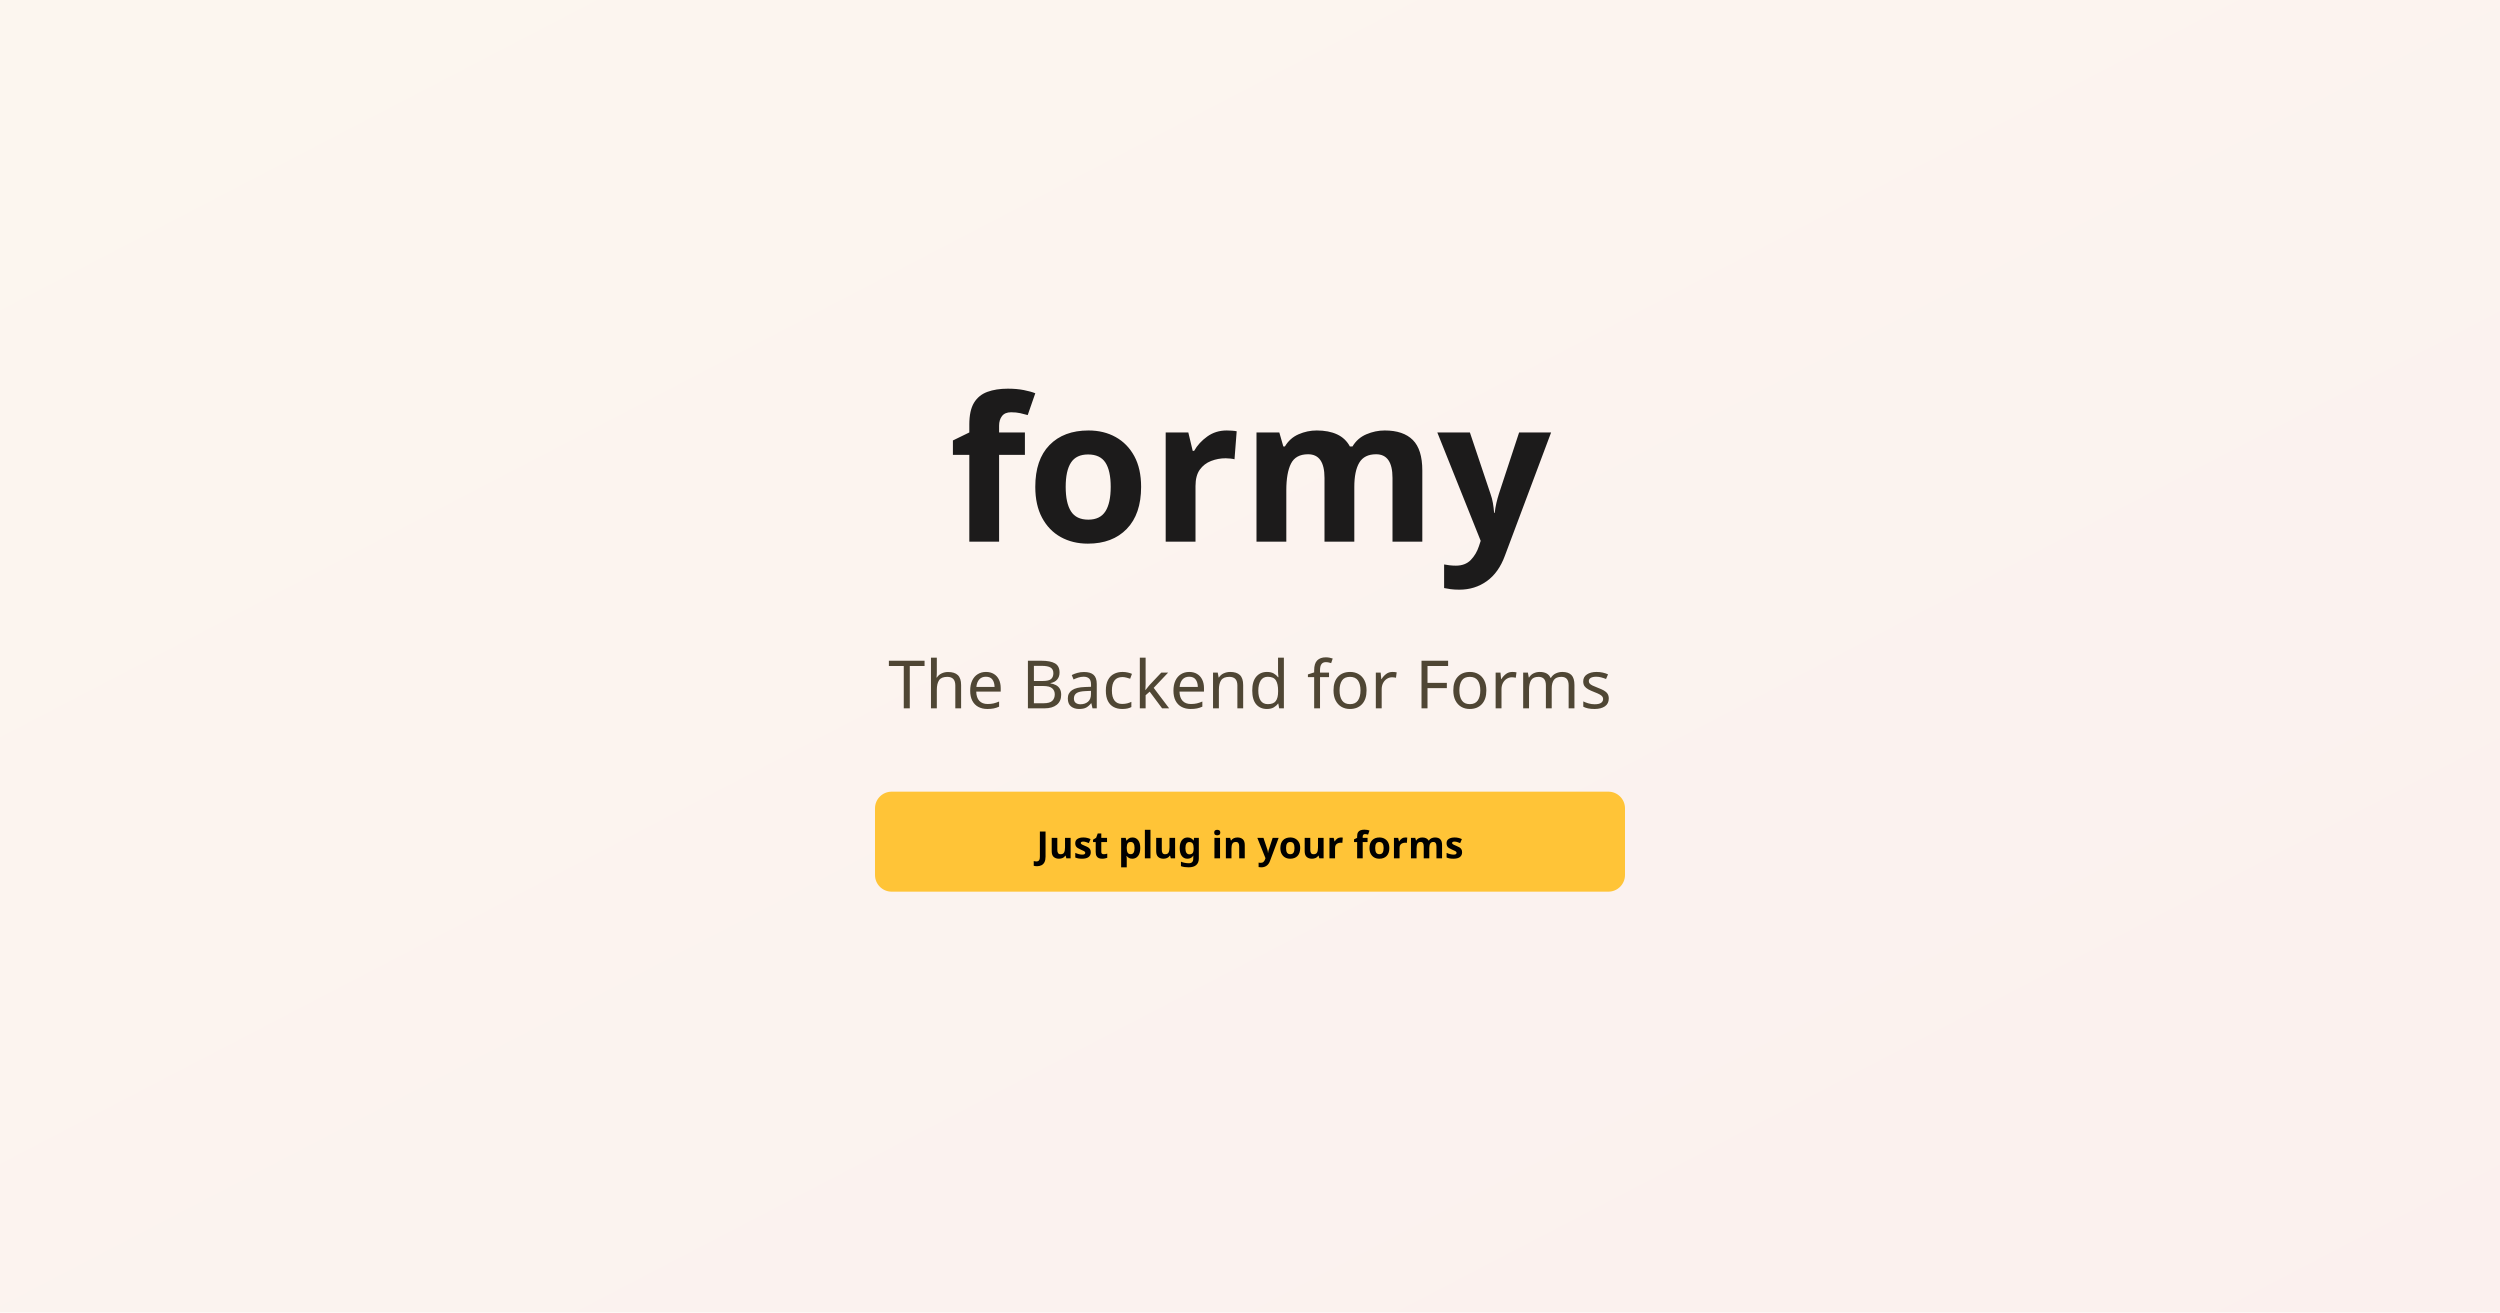
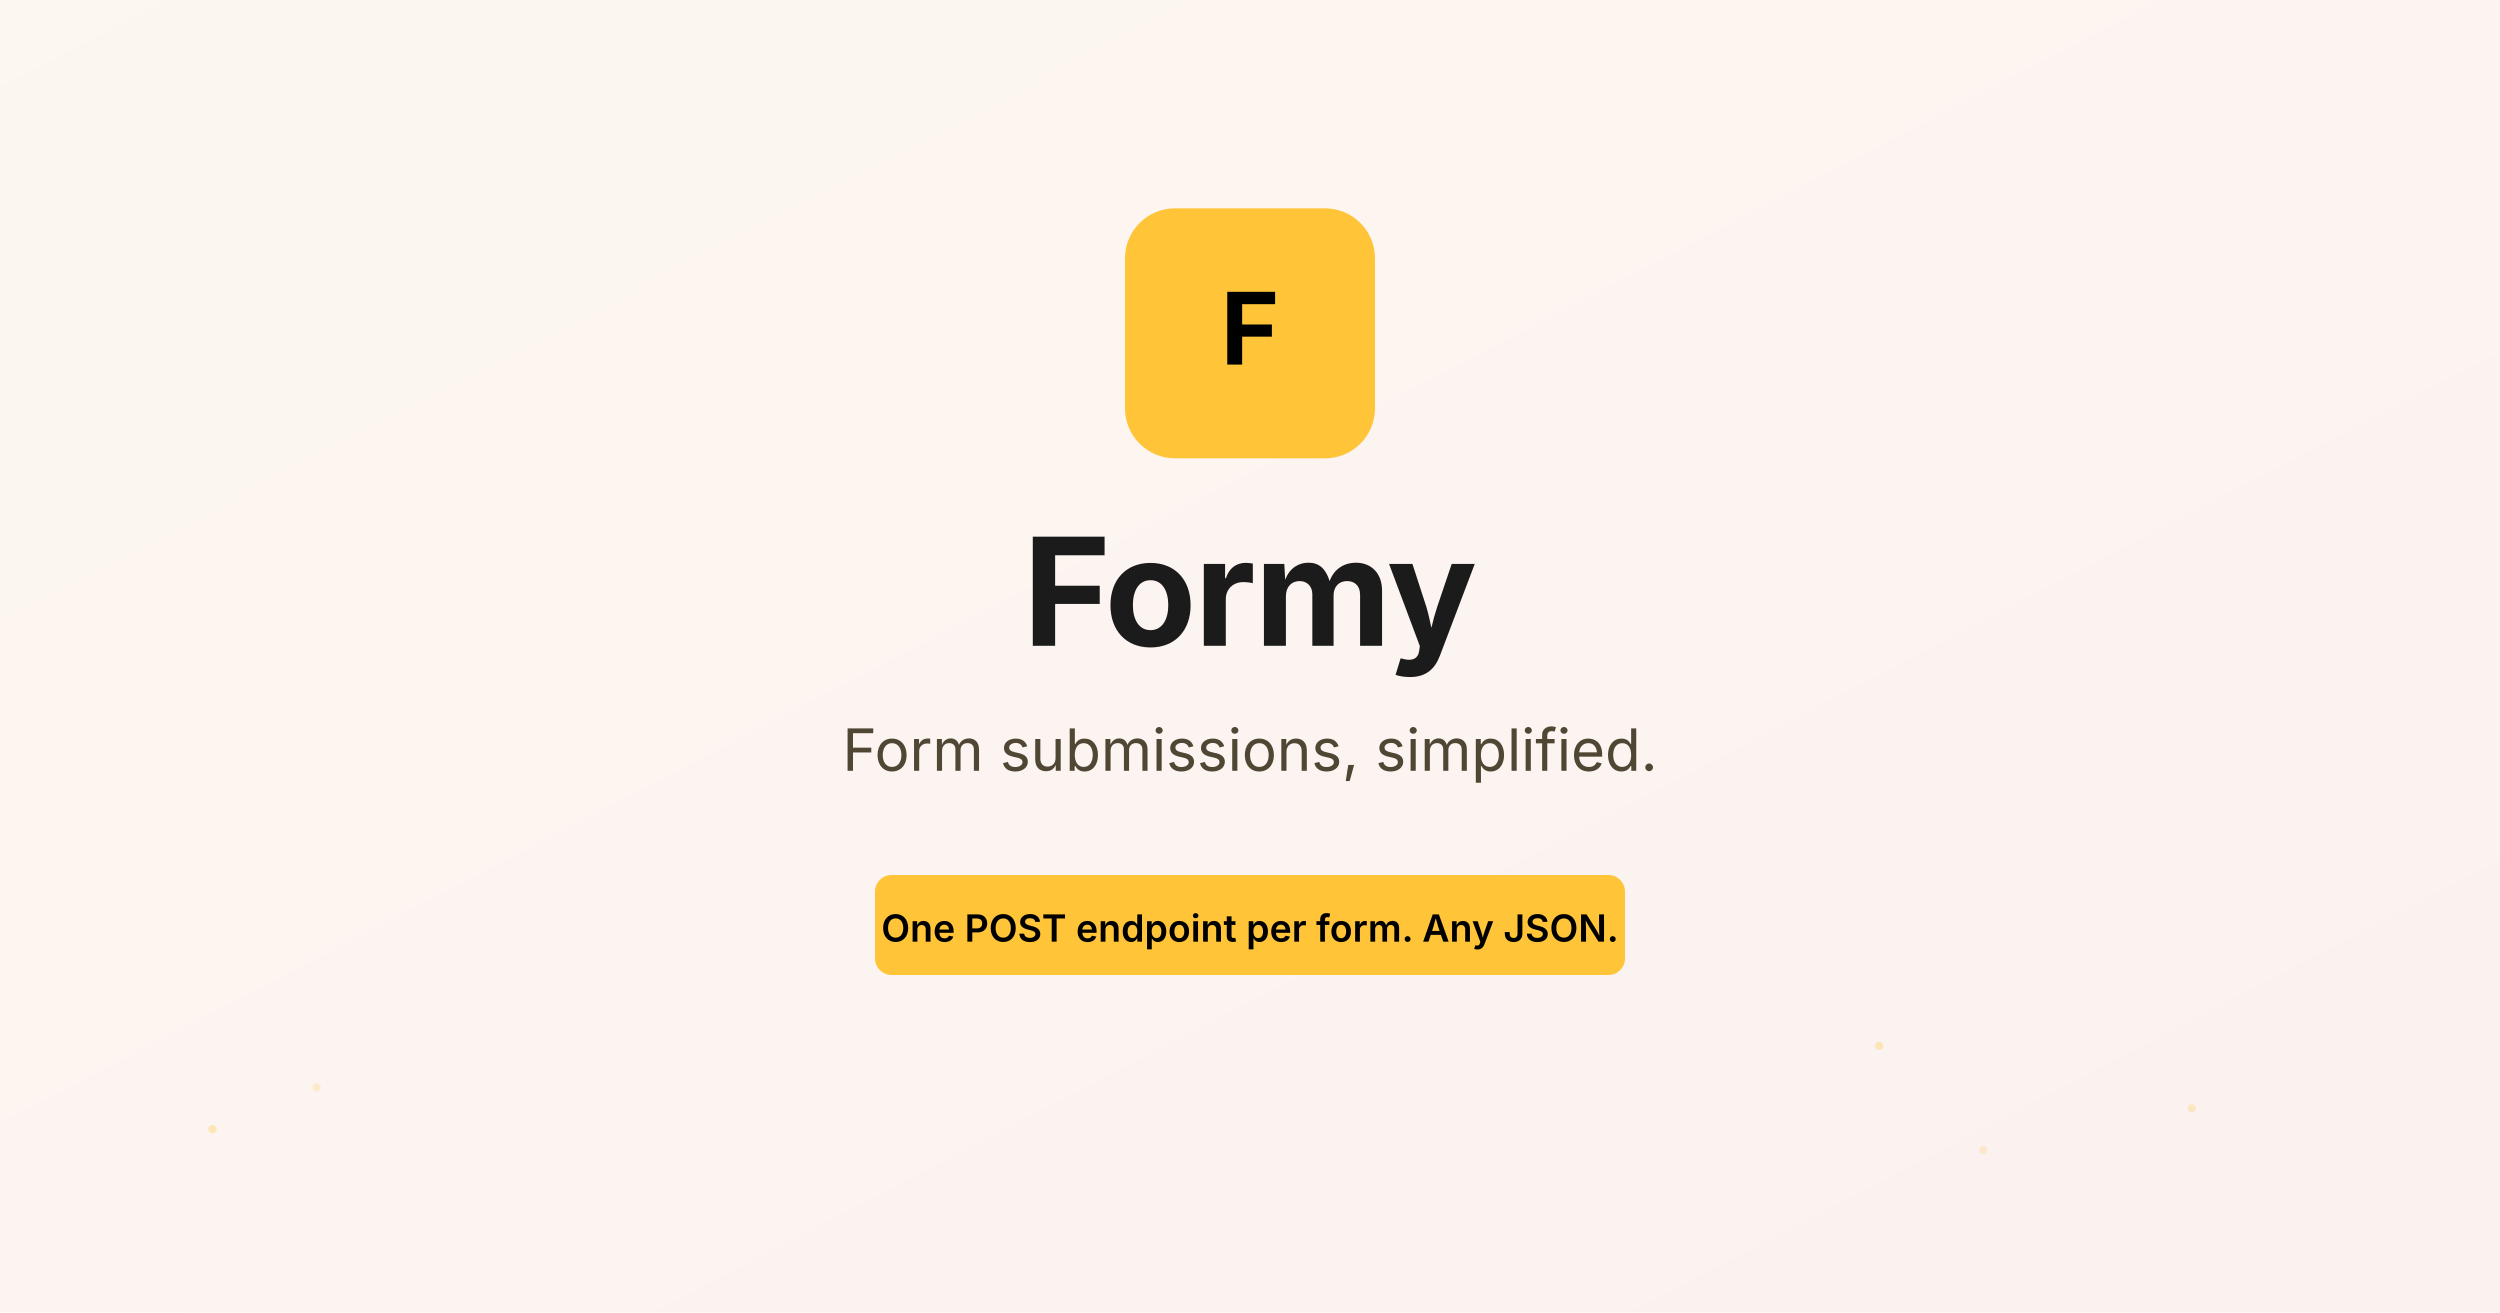
- <svg xmlns="http://www.w3.org/2000/svg" width="1200" height="630">
+ <svg xmlns="http://www.w3.org/2000/svg" width="1200" height="630" viewBox="0 0 1200 630">
  <rect width="1200" height="630" fill="#fcf9f8" />
-   <rect x="0" y="0" width="1200" height="630" fill="url(#grad)" opacity="0.05" />
+   <rect x="0" y="0" width="1200" height="630" fill="url(#grad)" opacity="0.04" />
  <defs>
    <linearGradient id="grad" x1="0%" y1="0%" x2="100%" y2="100%">
      <stop offset="0%" stop-color="#FFC437" />
      <stop offset="100%" stop-color="#EA4335" />
    </linearGradient>
  </defs>
-   <text x="600" y="260" text-anchor="middle" font-family="Geist, system-ui, sans-serif" font-size="96" font-weight="700" fill="#1c1b1b">formy</text>
-   <text x="600" y="340" text-anchor="middle" font-family="Geist, system-ui, sans-serif" font-size="32" fill="#4f4634">The Backend for Forms</text>
-   <rect x="420" y="380" width="360" height="48" rx="8" fill="#FFC437" />
-   <text x="600" y="412" text-anchor="middle" font-family="Geist, system-ui, sans-serif" font-size="18" font-weight="600" fill="#000000">Just plug in your forms</text>
+   <rect x="540" y="100" width="120" height="120" rx="24" fill="#FFC437" />
+   <text x="600" y="175" text-anchor="middle" font-family="system-ui, -apple-system, sans-serif" font-size="48" font-weight="700" fill="#000000">F</text>
+   <text x="600" y="310" text-anchor="middle" font-family="system-ui, -apple-system, sans-serif" font-size="72" font-weight="700" fill="#1c1b1b" letter-spacing="-1">Formy</text>
+   <text x="600" y="370" text-anchor="middle" font-family="system-ui, -apple-system, sans-serif" font-size="28" fill="#4f4634">Form submissions, simplified.</text>
+   <rect x="420" y="420" width="360" height="48" rx="8" fill="#FFC437" />
+   <text x="600" y="452" text-anchor="middle" font-family="system-ui, -apple-system, sans-serif" font-size="18" font-weight="600" fill="#000000">One POST endpoint per form. Any JSON.</text>
+   <rect x="100" y="540" width="4" height="4" rx="2" fill="#FFC437" opacity="0.3" />
+   <rect x="150" y="520" width="4" height="4" rx="2" fill="#FFC437" opacity="0.2" />
+   <rect x="900" y="500" width="4" height="4" rx="2" fill="#FFC437" opacity="0.3" />
+   <rect x="950" y="550" width="4" height="4" rx="2" fill="#FFC437" opacity="0.2" />
+   <rect x="1050" y="530" width="4" height="4" rx="2" fill="#FFC437" opacity="0.25" />
</svg>
